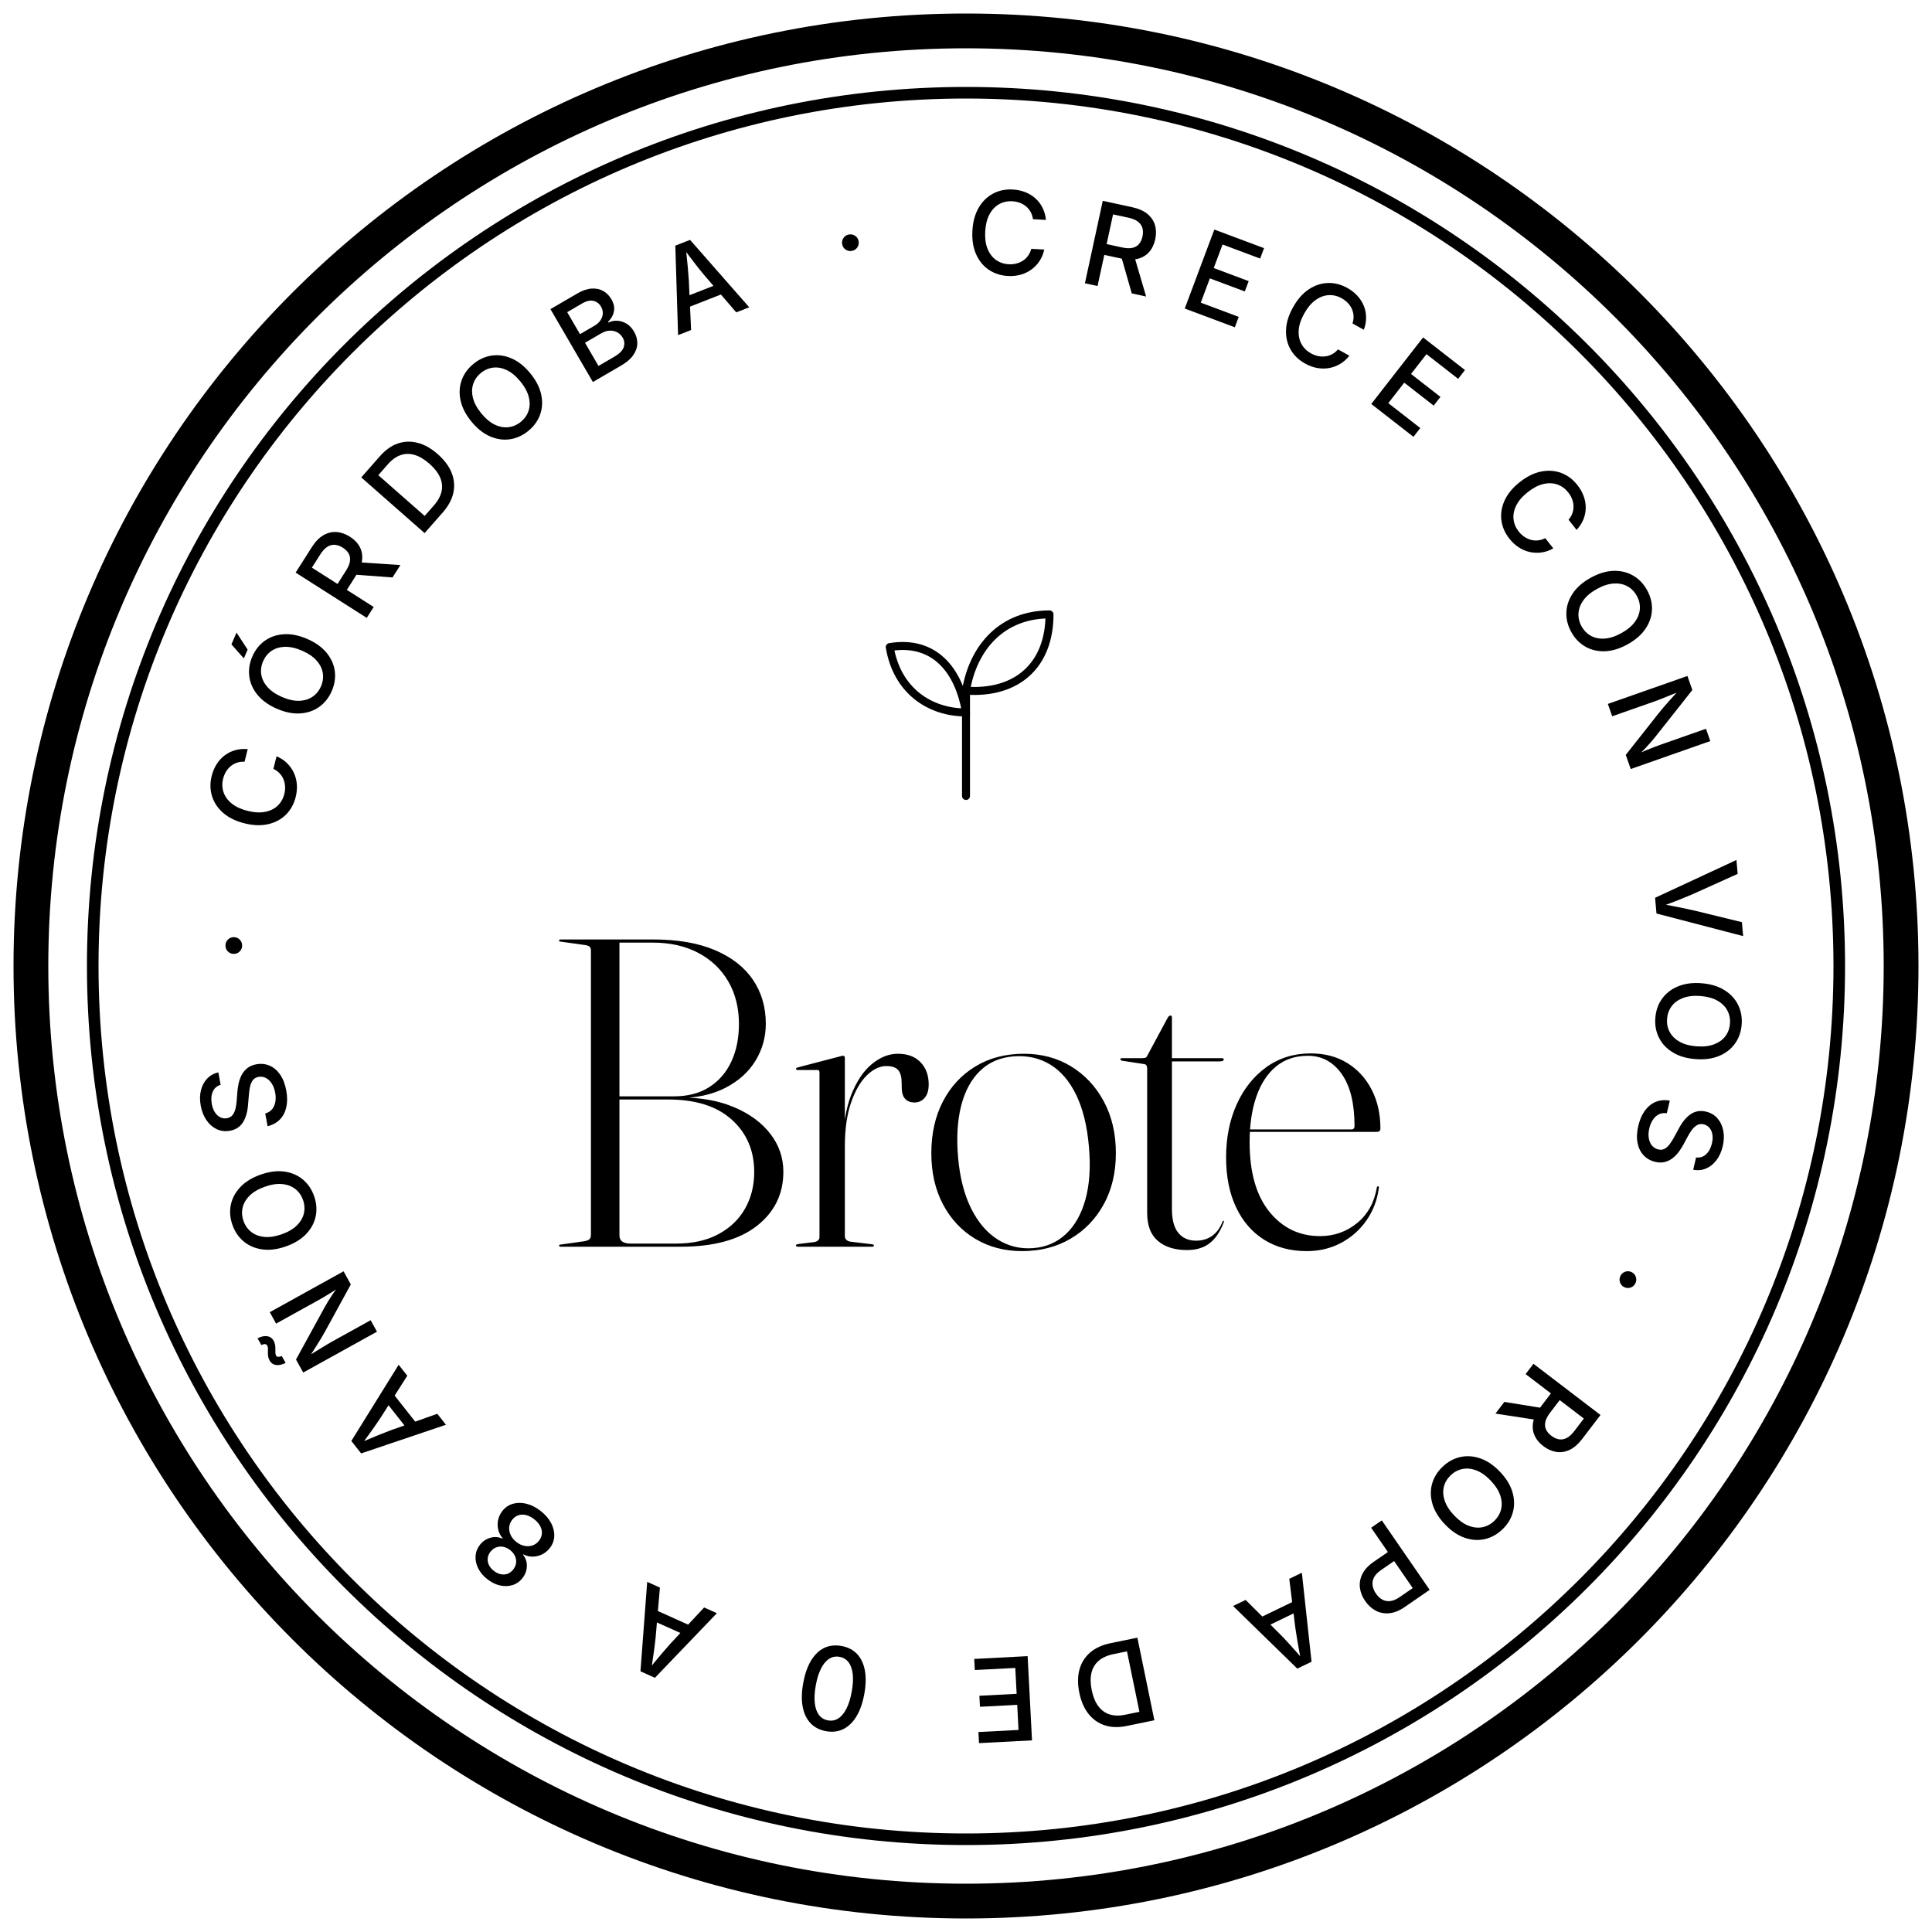
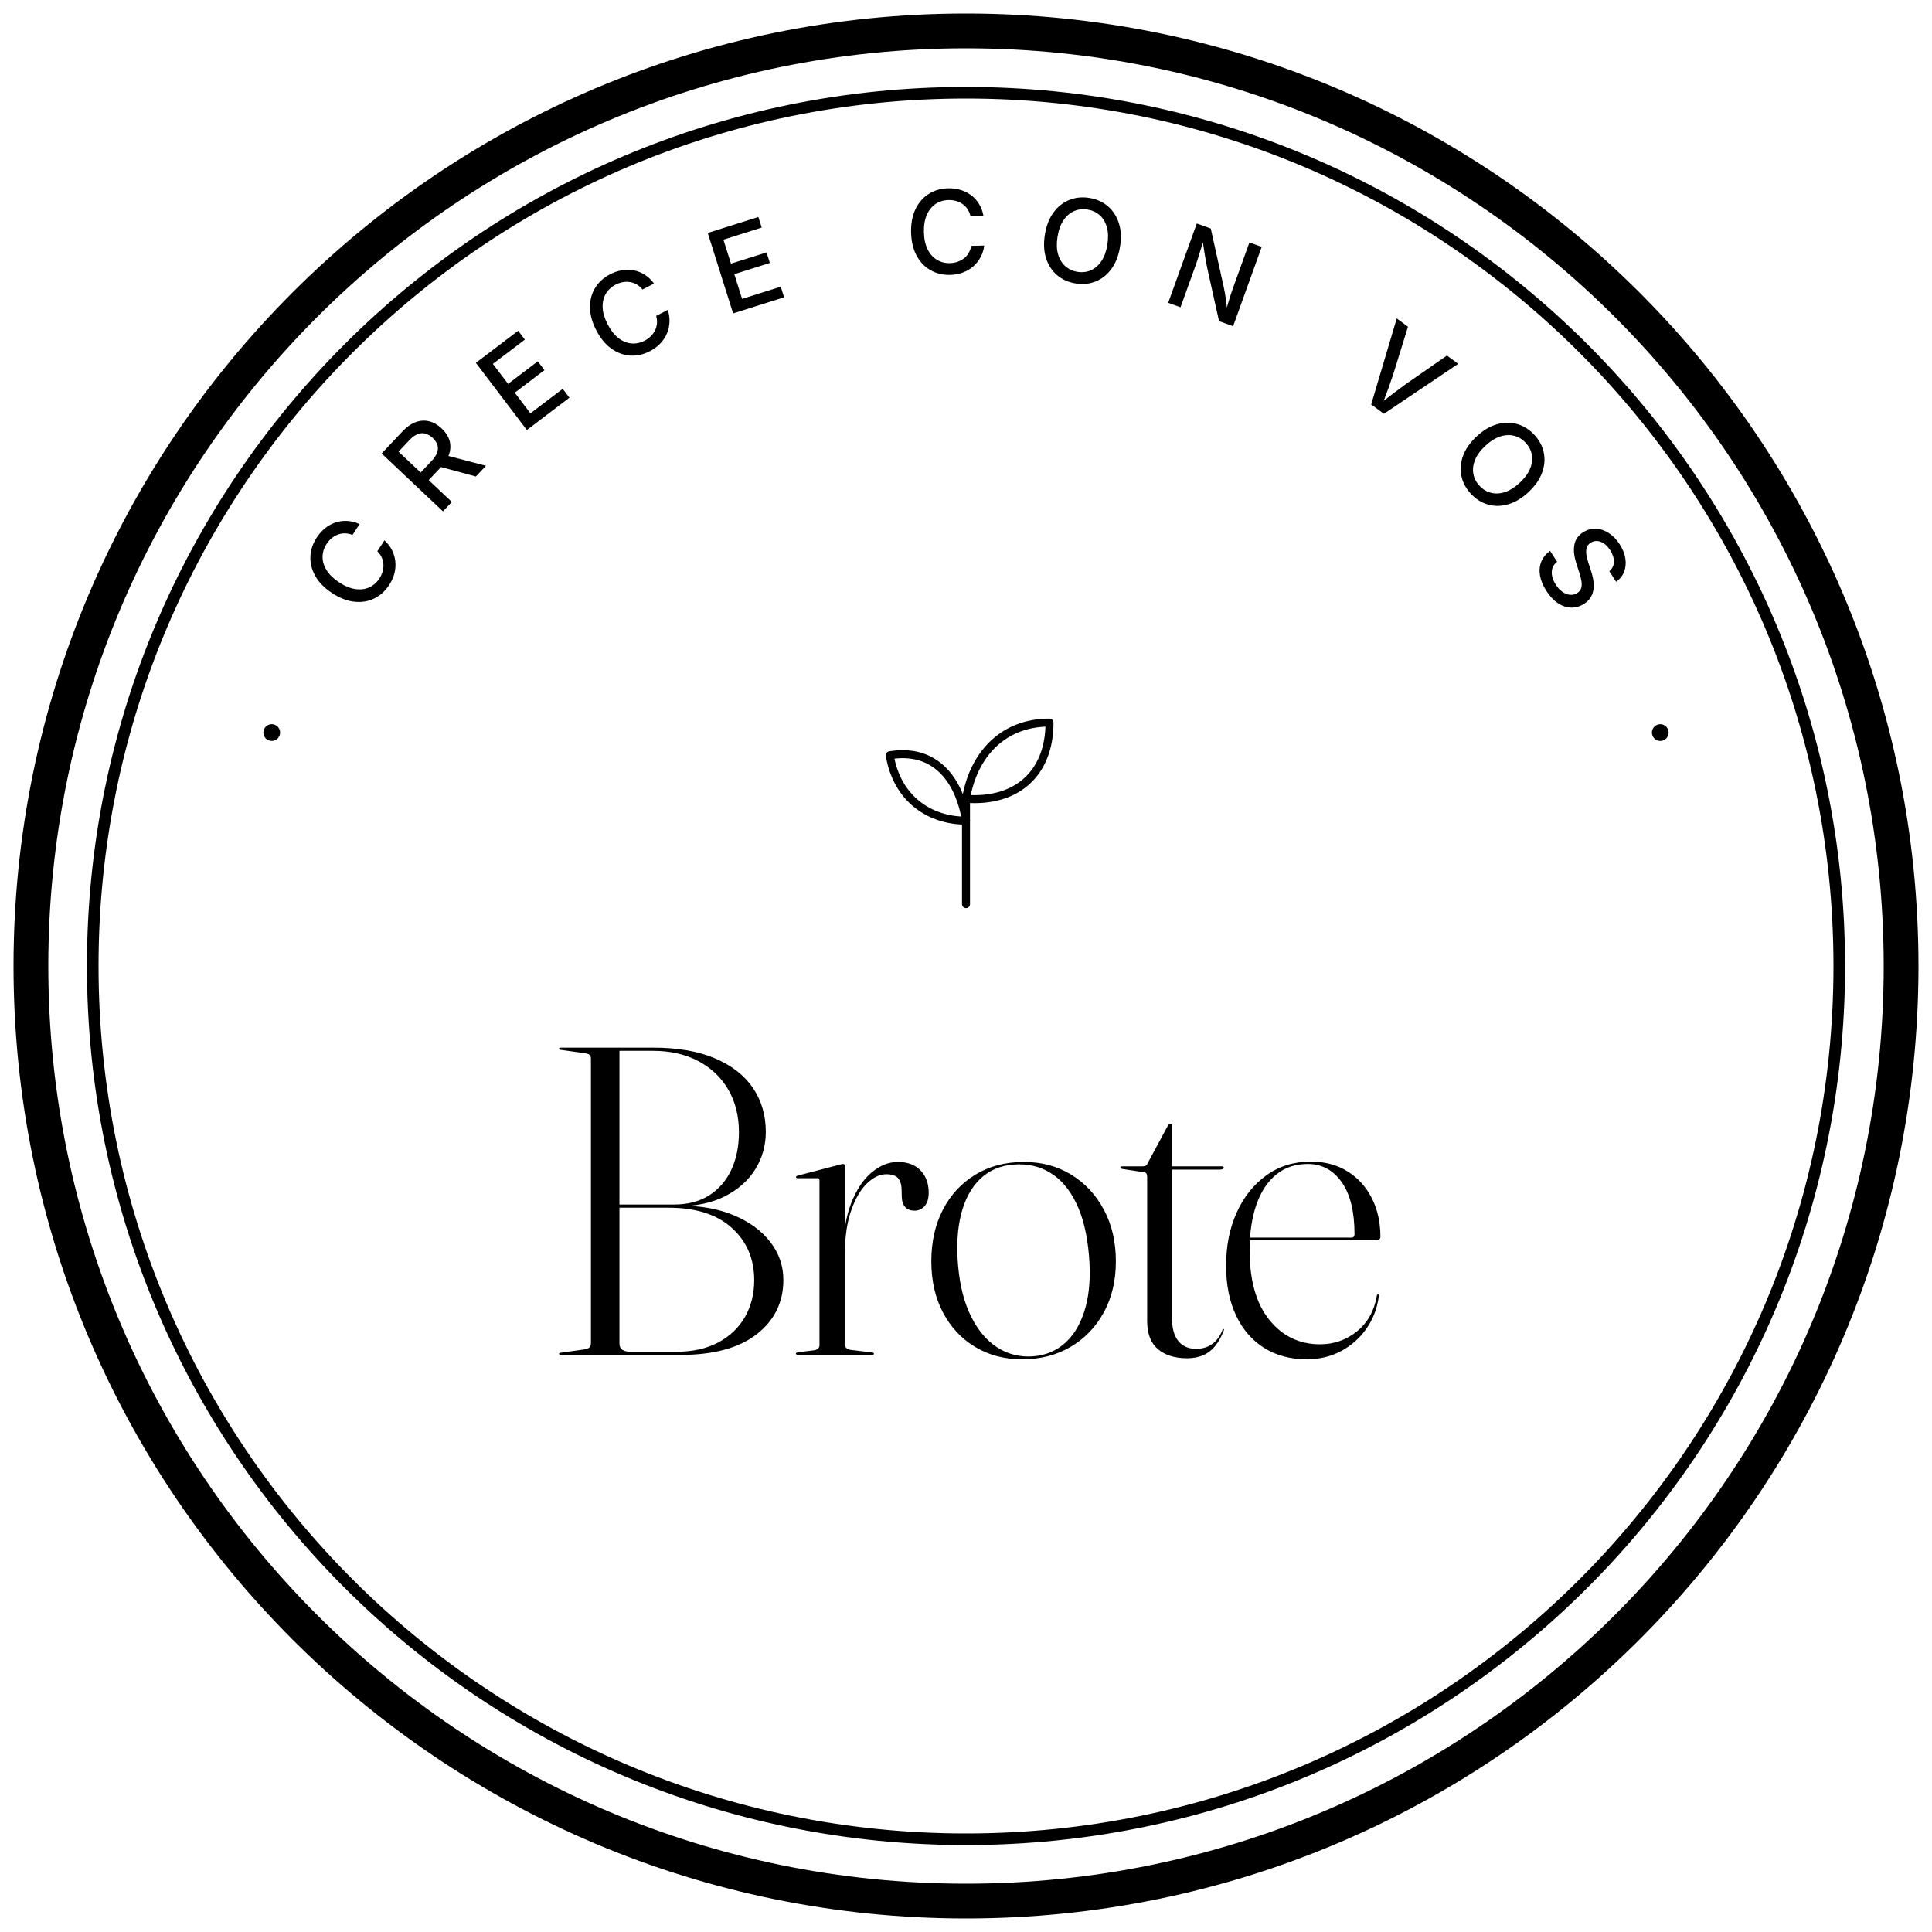
<svg xmlns="http://www.w3.org/2000/svg" width="50mm" height="50mm" viewBox="0 0 500 500">
  <circle cx="250" cy="250" r="242" fill="none" stroke="#000" stroke-width="9" />
  <circle cx="250" cy="250" r="226" fill="none" stroke="#000" stroke-width="3" />
  <g fill="#000">
-     <path transform="translate(260.99 60.32) rotate(3.32)" d="M0.482 11.093Q-2.35 11.093 -4.574 9.75Q-6.799 8.407 -8.075 5.897Q-9.351 3.388 -9.351 -0.098Q-9.351 -3.602 -8.071 -6.113Q-6.791 -8.624 -4.565 -9.971Q-2.34 -11.319 0.482 -11.319Q2.206 -11.319 3.723 -10.824Q5.24 -10.329 6.435 -9.376Q7.631 -8.423 8.419 -7.06Q9.206 -5.696 9.483 -3.958H6.12Q5.912 -5.01 5.398 -5.809Q4.884 -6.609 4.133 -7.163Q3.382 -7.717 2.46 -7.997Q1.538 -8.277 0.514 -8.277Q-1.362 -8.277 -2.845 -7.33Q-4.329 -6.382 -5.18 -4.559Q-6.032 -2.735 -6.032 -0.098Q-6.032 2.542 -5.172 4.365Q-4.311 6.187 -2.831 7.119Q-1.35 8.051 0.508 8.051Q1.533 8.051 2.454 7.765Q3.374 7.479 4.128 6.931Q4.882 6.383 5.398 5.577Q5.915 4.772 6.125 3.732H9.489Q9.242 5.352 8.479 6.694Q7.717 8.036 6.533 9.026Q5.349 10.017 3.816 10.555Q2.284 11.093 0.482 11.093Z" />
-     <path transform="translate(290.20 64.30) rotate(12.22)" d="M-7.304 10.8V-11.026H0.515Q3.042 -11.026 4.722 -10.152Q6.402 -9.278 7.24 -7.729Q8.077 -6.181 8.077 -4.167Q8.077 -2.147 7.236 -0.632Q6.394 0.883 4.711 1.722Q3.028 2.56 0.49 2.56H-5.387V-0.298H0.166Q1.773 -0.298 2.766 -0.76Q3.759 -1.222 4.227 -2.087Q4.695 -2.953 4.695 -4.167Q4.695 -5.404 4.227 -6.297Q3.759 -7.189 2.76 -7.677Q1.761 -8.166 0.142 -8.166H-3.957V10.8ZM5.103 10.8 -0.181 0.937H3.524L8.906 10.8Z" />
-     <path transform="translate(316.61 72.06) rotate(20.52)" d="M-6.63 10.8V-11.026H7.108V-8.149H-3.283V-1.646H6.372V1.21H-3.283V7.922H7.206V10.8Z" />
-     <path transform="translate(342.75 84.17) rotate(29.22)" d="M0.482 11.093Q-2.35 11.093 -4.574 9.75Q-6.799 8.407 -8.075 5.897Q-9.351 3.388 -9.351 -0.098Q-9.351 -3.602 -8.071 -6.113Q-6.791 -8.624 -4.565 -9.971Q-2.34 -11.319 0.482 -11.319Q2.206 -11.319 3.723 -10.824Q5.24 -10.329 6.435 -9.376Q7.631 -8.423 8.419 -7.06Q9.206 -5.696 9.483 -3.958H6.12Q5.912 -5.01 5.398 -5.809Q4.884 -6.609 4.133 -7.163Q3.382 -7.717 2.46 -7.997Q1.538 -8.277 0.514 -8.277Q-1.362 -8.277 -2.845 -7.33Q-4.329 -6.382 -5.18 -4.559Q-6.032 -2.735 -6.032 -0.098Q-6.032 2.542 -5.172 4.365Q-4.311 6.187 -2.831 7.119Q-1.35 8.051 0.508 8.051Q1.533 8.051 2.454 7.765Q3.374 7.479 4.128 6.931Q4.882 6.383 5.398 5.577Q5.915 4.772 6.125 3.732H9.489Q9.242 5.352 8.479 6.694Q7.717 8.036 6.533 9.026Q5.349 10.017 3.816 10.555Q2.284 11.093 0.482 11.093Z" />
-     <path transform="translate(366.75 100.10) rotate(37.91)" d="M-6.63 10.8V-11.026H7.108V-8.149H-3.283V-1.646H6.372V1.21H-3.283V7.922H7.206V10.8Z" />
-     <path transform="translate(399.04 132.16) rotate(51.67)" d="M0.482 11.093Q-2.35 11.093 -4.574 9.75Q-6.799 8.407 -8.075 5.897Q-9.351 3.388 -9.351 -0.098Q-9.351 -3.602 -8.071 -6.113Q-6.791 -8.624 -4.565 -9.971Q-2.34 -11.319 0.482 -11.319Q2.206 -11.319 3.723 -10.824Q5.24 -10.329 6.435 -9.376Q7.631 -8.423 8.419 -7.06Q9.206 -5.696 9.483 -3.958H6.12Q5.912 -5.01 5.398 -5.809Q4.884 -6.609 4.133 -7.163Q3.382 -7.717 2.46 -7.997Q1.538 -8.277 0.514 -8.277Q-1.362 -8.277 -2.845 -7.33Q-4.329 -6.382 -5.18 -4.559Q-6.032 -2.735 -6.032 -0.098Q-6.032 2.542 -5.172 4.365Q-4.311 6.187 -2.831 7.119Q-1.35 8.051 0.508 8.051Q1.533 8.051 2.454 7.765Q3.374 7.479 4.128 6.931Q4.882 6.383 5.398 5.577Q5.915 4.772 6.125 3.732H9.489Q9.242 5.352 8.479 6.694Q7.717 8.036 6.533 9.026Q5.349 10.017 3.816 10.555Q2.284 11.093 0.482 11.093Z" />
-     <path transform="translate(416.35 158.19) rotate(61.10)" d="M0.012 11.093Q-2.818 11.093 -5.047 9.75Q-7.277 8.407 -8.563 5.897Q-9.849 3.388 -9.849 -0.098Q-9.849 -3.602 -8.563 -6.113Q-7.277 -8.624 -5.047 -9.971Q-2.818 -11.319 0.012 -11.319Q2.841 -11.319 5.063 -9.971Q7.286 -8.624 8.567 -6.113Q9.848 -3.602 9.848 -0.098Q9.848 3.39 8.567 5.9Q7.286 8.409 5.063 9.751Q2.841 11.093 0.012 11.093ZM0.012 8.051Q1.876 8.051 3.347 7.115Q4.819 6.179 5.674 4.357Q6.529 2.534 6.529 -0.098Q6.529 -2.758 5.674 -4.581Q4.819 -6.405 3.347 -7.341Q1.876 -8.277 0.012 -8.277Q-1.862 -8.277 -3.339 -7.335Q-4.817 -6.393 -5.674 -4.569Q-6.53 -2.746 -6.53 -0.098Q-6.53 2.534 -5.674 4.351Q-4.817 6.167 -3.339 7.109Q-1.862 8.051 0.012 8.051Z" />
-     <path transform="translate(429.26 187.02) rotate(70.64)" d="M-8.93 10.8V-11.026H-5.079L3.136 1.964Q3.546 2.608 4.059 3.505Q4.573 4.402 5.147 5.521Q5.72 6.639 6.279 7.957H5.863Q5.741 6.711 5.673 5.487Q5.606 4.263 5.578 3.198Q5.55 2.132 5.55 1.392V-11.026H8.929V10.8H5.054L-2.305 -0.82Q-2.897 -1.774 -3.459 -2.737Q-4.022 -3.7 -4.703 -4.965Q-5.383 -6.229 -6.371 -8.053H-5.839Q-5.758 -6.443 -5.69 -5.04Q-5.623 -3.637 -5.581 -2.561Q-5.539 -1.486 -5.539 -0.844V10.8Z" />
-     <path transform="translate(439.27 233.38) rotate(84.98)" d="M-1.988 10.8 -9.889 -11.026H-6.279L-2.039 1.116Q-1.567 2.525 -0.957 4.563Q-0.346 6.601 0.418 9.363H-0.263Q0.496 6.541 1.092 4.533Q1.689 2.525 2.144 1.116L6.266 -11.026H9.884L2.098 10.8Z" />
-     <path transform="translate(439.46 264.27) rotate(94.31)" d="M0.012 11.093Q-2.818 11.093 -5.047 9.75Q-7.277 8.407 -8.563 5.897Q-9.849 3.388 -9.849 -0.098Q-9.849 -3.602 -8.563 -6.113Q-7.277 -8.624 -5.047 -9.971Q-2.818 -11.319 0.012 -11.319Q2.841 -11.319 5.063 -9.971Q7.286 -8.624 8.567 -6.113Q9.848 -3.602 9.848 -0.098Q9.848 3.39 8.567 5.9Q7.286 8.409 5.063 9.751Q2.841 11.093 0.012 11.093ZM0.012 8.051Q1.876 8.051 3.347 7.115Q4.819 6.179 5.674 4.357Q6.529 2.534 6.529 -0.098Q6.529 -2.758 5.674 -4.581Q4.819 -6.405 3.347 -7.341Q1.876 -8.277 0.012 -8.277Q-1.862 -8.277 -3.339 -7.335Q-4.817 -6.393 -5.674 -4.569Q-6.53 -2.746 -6.53 -0.098Q-6.53 2.534 -5.674 4.351Q-4.817 6.167 -3.339 7.109Q-1.862 8.051 0.012 8.051Z" />
-     <path transform="translate(434.87 293.86) rotate(103.35)" d="M0.053 11.16Q-2.393 11.16 -4.197 10.384Q-6.001 9.607 -7.017 8.168Q-8.033 6.728 -8.144 4.734H-4.789Q-4.682 5.922 -4.013 6.701Q-3.344 7.479 -2.279 7.861Q-1.214 8.242 0.037 8.242Q1.421 8.242 2.504 7.804Q3.587 7.365 4.211 6.569Q4.835 5.774 4.835 4.727Q4.835 3.773 4.292 3.165Q3.749 2.557 2.815 2.153Q1.881 1.75 0.701 1.441L-1.857 0.744Q-4.538 0.02 -6.039 -1.389Q-7.539 -2.797 -7.539 -5.036Q-7.539 -6.924 -6.519 -8.34Q-5.499 -9.756 -3.749 -10.538Q-1.998 -11.319 0.198 -11.319Q2.441 -11.319 4.145 -10.535Q5.849 -9.751 6.825 -8.387Q7.8 -7.023 7.851 -5.281H4.593Q4.424 -6.783 3.203 -7.604Q1.982 -8.426 0.126 -8.426Q-1.19 -8.426 -2.167 -8.009Q-3.143 -7.593 -3.674 -6.869Q-4.204 -6.146 -4.204 -5.218Q-4.204 -4.189 -3.567 -3.549Q-2.931 -2.908 -2.015 -2.539Q-1.099 -2.169 -0.265 -1.949L1.846 -1.388Q2.891 -1.127 3.995 -0.678Q5.099 -0.228 6.041 0.482Q6.983 1.192 7.563 2.241Q8.144 3.29 8.144 4.763Q8.144 6.616 7.19 8.064Q6.236 9.511 4.426 10.335Q2.617 11.16 0.053 11.16Z" />
-     <path transform="translate(421.70 331.35) rotate(115.35)" d="M0.002 2.594Q-0.902 2.594 -1.532 1.966Q-2.162 1.339 -2.162 0.437Q-2.162 -0.465 -1.532 -1.093Q-0.902 -1.72 0.002 -1.72Q0.907 -1.72 1.537 -1.093Q2.167 -0.465 2.167 0.437Q2.167 1.339 1.537 1.966Q0.907 2.594 0.002 2.594Z" />
-     <path transform="translate(401.01 365.31) rotate(127.36)" d="M-7.304 10.8V-11.026H0.515Q3.042 -11.026 4.722 -10.152Q6.402 -9.278 7.24 -7.729Q8.077 -6.181 8.077 -4.167Q8.077 -2.147 7.236 -0.632Q6.394 0.883 4.711 1.722Q3.028 2.56 0.49 2.56H-5.387V-0.298H0.166Q1.773 -0.298 2.766 -0.76Q3.759 -1.222 4.227 -2.087Q4.695 -2.953 4.695 -4.167Q4.695 -5.404 4.227 -6.297Q3.759 -7.189 2.76 -7.677Q1.761 -8.166 0.142 -8.166H-3.957V10.8ZM5.103 10.8 -0.181 0.937H3.524L8.906 10.8Z" />
-     <path transform="translate(381.00 387.62) rotate(136.41)" d="M0.012 11.093Q-2.818 11.093 -5.047 9.75Q-7.277 8.407 -8.563 5.897Q-9.849 3.388 -9.849 -0.098Q-9.849 -3.602 -8.563 -6.113Q-7.277 -8.624 -5.047 -9.971Q-2.818 -11.319 0.012 -11.319Q2.841 -11.319 5.063 -9.971Q7.286 -8.624 8.567 -6.113Q9.848 -3.602 9.848 -0.098Q9.848 3.39 8.567 5.9Q7.286 8.409 5.063 9.751Q2.841 11.093 0.012 11.093ZM0.012 8.051Q1.876 8.051 3.347 7.115Q4.819 6.179 5.674 4.357Q6.529 2.534 6.529 -0.098Q6.529 -2.758 5.674 -4.581Q4.819 -6.405 3.347 -7.341Q1.876 -8.277 0.012 -8.277Q-1.862 -8.277 -3.339 -7.335Q-4.817 -6.393 -5.674 -4.569Q-6.53 -2.746 -6.53 -0.098Q-6.53 2.534 -5.674 4.351Q-4.817 6.167 -3.339 7.109Q-1.862 8.051 0.012 8.051Z" />
-     <path transform="translate(357.80 406.46) rotate(145.43)" d="M-7.209 10.8V-11.026H0.61Q3.138 -11.026 4.817 -10.091Q6.497 -9.155 7.335 -7.556Q8.173 -5.957 8.173 -3.94Q8.173 -1.921 7.331 -0.317Q6.489 1.288 4.806 2.224Q3.123 3.16 0.585 3.16H-4.764V0.326H0.261Q1.868 0.326 2.867 -0.227Q3.867 -0.781 4.328 -1.749Q4.79 -2.717 4.79 -3.94Q4.79 -5.169 4.328 -6.124Q3.867 -7.078 2.861 -7.622Q1.856 -8.166 0.237 -8.166H-3.861V10.8Z" />
-     <path transform="translate(332.72 421.05) rotate(154.19)" d="M-9.889 10.8 -2.117 -11.026H1.981L9.884 10.8H6.275L2.023 -1.342Q1.527 -2.823 0.935 -4.828Q0.343 -6.834 -0.433 -9.643H0.242Q-0.518 -6.81 -1.106 -4.78Q-1.693 -2.751 -2.148 -1.342L-6.271 10.8ZM-5.678 5.049V2.259H5.673V5.049Z" />
-     <path transform="translate(288.29 436.10) rotate(168.37)" d="M-1.311 10.8H-6.711V7.875H-1.497Q0.981 7.875 2.624 6.948Q4.266 6.021 5.083 4.229Q5.9 2.436 5.9 -0.146Q5.9 -2.708 5.086 -4.482Q4.273 -6.256 2.673 -7.179Q1.074 -8.101 -1.313 -8.101H-6.823V-11.026H-1.099Q2.126 -11.026 4.423 -9.721Q6.719 -8.416 7.95 -5.976Q9.18 -3.536 9.18 -0.146Q9.18 3.264 7.945 5.716Q6.709 8.169 4.362 9.484Q2.014 10.8 -1.311 10.8ZM-5.063 -11.026V10.8H-8.41V-11.026Z" />
-     <path transform="translate(259.89 439.74) rotate(177.01)" d="M-6.63 10.8V-11.026H7.108V-8.149H-3.283V-1.646H6.372V1.21H-3.283V7.922H7.206V10.8Z" />
-     <path transform="translate(215.79 436.89) rotate(190.37)" d="M-0.004 11.093Q-2.543 11.093 -4.336 9.772Q-6.129 8.451 -7.081 5.953Q-8.033 3.456 -8.033 -0.1Q-8.033 -3.641 -7.075 -6.146Q-6.117 -8.652 -4.325 -9.986Q-2.532 -11.319 -0.004 -11.319Q2.524 -11.319 4.324 -9.985Q6.125 -8.65 7.075 -6.146Q8.026 -3.641 8.026 -0.098Q8.026 3.444 7.081 5.948Q6.137 8.451 4.344 9.772Q2.551 11.093 -0.004 11.093ZM-0.003 8.234Q1.509 8.234 2.561 7.25Q3.614 6.265 4.167 4.404Q4.72 2.544 4.72 -0.099Q4.72 -2.755 4.167 -4.629Q3.614 -6.503 2.561 -7.49Q1.508 -8.478 -0.003 -8.478Q-1.513 -8.478 -2.567 -7.484Q-3.621 -6.491 -4.174 -4.623Q-4.727 -2.755 -4.727 -0.099Q-4.727 2.544 -4.175 4.404Q-3.624 6.265 -2.569 7.25Q-1.515 8.234 -0.003 8.234Z" />
-     <path transform="translate(172.08 423.29) rotate(204.21)" d="M-9.889 10.8 -2.117 -11.026H1.981L9.884 10.8H6.275L2.023 -1.342Q1.527 -2.823 0.935 -4.828Q0.343 -6.834 -0.433 -9.643H0.242Q-0.518 -6.81 -1.106 -4.78Q-1.693 -2.751 -2.148 -1.342L-6.271 10.8ZM-5.678 5.049V2.259H5.673V5.049Z" />
-     <path transform="translate(133.08 399.77) rotate(217.98)" d="M-0.008 11.093Q-2.296 11.093 -4.055 10.303Q-5.814 9.512 -6.803 8.13Q-7.791 6.748 -7.791 4.978Q-7.791 3.606 -7.213 2.438Q-6.635 1.269 -5.636 0.486Q-4.636 -0.297 -3.383 -0.517V-0.639Q-5.027 -1.036 -6.014 -2.395Q-7 -3.753 -7 -5.497Q-7 -7.175 -6.096 -8.49Q-5.192 -9.805 -3.615 -10.562Q-2.038 -11.319 -0.008 -11.319Q2.001 -11.319 3.58 -10.562Q5.158 -9.805 6.068 -8.489Q6.978 -7.172 6.978 -5.497Q6.978 -3.75 5.983 -2.393Q4.988 -1.036 3.385 -0.639V-0.517Q4.611 -0.297 5.611 0.486Q6.611 1.269 7.202 2.438Q7.793 3.606 7.793 4.978Q7.793 6.748 6.793 8.13Q5.792 9.512 4.032 10.303Q2.271 11.093 -0.008 11.093ZM-0.008 8.378Q1.334 8.378 2.317 7.926Q3.299 7.473 3.841 6.661Q4.382 5.849 4.382 4.763Q4.382 3.632 3.811 2.765Q3.239 1.898 2.245 1.399Q1.25 0.9 -0.008 0.9Q-1.284 0.9 -2.279 1.397Q-3.273 1.895 -3.845 2.762Q-4.416 3.629 -4.416 4.763Q-4.416 5.849 -3.881 6.66Q-3.345 7.471 -2.351 7.924Q-1.356 8.378 -0.008 8.378ZM-0.008 -1.748Q1.076 -1.748 1.913 -2.182Q2.75 -2.616 3.237 -3.398Q3.724 -4.18 3.724 -5.203Q3.724 -6.227 3.255 -6.983Q2.786 -7.738 1.943 -8.159Q1.1 -8.579 -0.008 -8.579Q-1.124 -8.579 -1.967 -8.159Q-2.81 -7.738 -3.278 -6.983Q-3.746 -6.227 -3.746 -5.203Q-3.746 -4.18 -3.272 -3.399Q-2.798 -2.619 -1.949 -2.183Q-1.1 -1.748 -0.008 -1.748Z" />
-     <path transform="translate(100.81 367.65) rotate(231.74)" d="M-9.889 10.8 -2.117 -11.026H1.981L9.884 10.8H6.275L2.023 -1.342Q1.527 -2.823 0.935 -4.828Q0.343 -6.834 -0.433 -9.643H0.242Q-0.518 -6.81 -1.106 -4.78Q-1.693 -2.751 -2.148 -1.342L-6.271 10.8ZM-5.678 5.049V2.259H5.673V5.049Z" />
-     <path transform="translate(83.79 342.06) rotate(241.02)" d="M-8.93 10.8V-11.026H-5.079L3.136 1.964Q3.546 2.608 4.059 3.505Q4.573 4.402 5.147 5.521Q5.72 6.639 6.279 7.957H5.863Q5.741 6.711 5.673 5.487Q5.606 4.263 5.578 3.198Q5.55 2.132 5.55 1.392V-11.026H8.929V10.8H5.054L-2.305 -0.82Q-2.897 -1.774 -3.459 -2.737Q-4.022 -3.7 -4.703 -4.965Q-5.383 -6.229 -6.371 -8.053H-5.839Q-5.758 -6.443 -5.69 -5.04Q-5.623 -3.637 -5.581 -2.561Q-5.539 -1.486 -5.539 -0.844V10.8ZM1.969 -13.732Q1.375 -13.732 0.844 -13.93Q0.313 -14.128 -0.14 -14.389Q-0.594 -14.65 -0.976 -14.848Q-1.359 -15.046 -1.661 -15.046Q-2.066 -15.046 -2.268 -14.67Q-2.469 -14.295 -2.498 -13.801H-4.534Q-4.49 -15.299 -3.828 -16.211Q-3.167 -17.123 -1.934 -17.123Q-1.318 -17.123 -0.816 -16.92Q-0.314 -16.718 0.112 -16.458Q0.538 -16.198 0.921 -15.995Q1.304 -15.793 1.673 -15.793Q2.084 -15.793 2.286 -16.099Q2.488 -16.405 2.551 -17.059H4.545Q4.504 -15.524 3.815 -14.628Q3.127 -13.732 1.969 -13.732Z" />
-     <path transform="translate(70.83 313.24) rotate(250.56)" d="M0.012 11.093Q-2.818 11.093 -5.047 9.75Q-7.277 8.407 -8.563 5.897Q-9.849 3.388 -9.849 -0.098Q-9.849 -3.602 -8.563 -6.113Q-7.277 -8.624 -5.047 -9.971Q-2.818 -11.319 0.012 -11.319Q2.841 -11.319 5.063 -9.971Q7.286 -8.624 8.567 -6.113Q9.848 -3.602 9.848 -0.098Q9.848 3.39 8.567 5.9Q7.286 8.409 5.063 9.751Q2.841 11.093 0.012 11.093ZM0.012 8.051Q1.876 8.051 3.347 7.115Q4.819 6.179 5.674 4.357Q6.529 2.534 6.529 -0.098Q6.529 -2.758 5.674 -4.581Q4.819 -6.405 3.347 -7.341Q1.876 -8.277 0.012 -8.277Q-1.862 -8.277 -3.339 -7.335Q-4.817 -6.393 -5.674 -4.569Q-6.53 -2.746 -6.53 -0.098Q-6.53 2.534 -5.674 4.351Q-4.817 6.167 -3.339 7.109Q-1.862 8.051 0.012 8.051Z" />
-     <path transform="translate(63.12 284.31) rotate(259.60)" d="M0.053 11.16Q-2.393 11.16 -4.197 10.384Q-6.001 9.607 -7.017 8.168Q-8.033 6.728 -8.144 4.734H-4.789Q-4.682 5.922 -4.013 6.701Q-3.344 7.479 -2.279 7.861Q-1.214 8.242 0.037 8.242Q1.421 8.242 2.504 7.804Q3.587 7.365 4.211 6.569Q4.835 5.774 4.835 4.727Q4.835 3.773 4.292 3.165Q3.749 2.557 2.815 2.153Q1.881 1.75 0.701 1.441L-1.857 0.744Q-4.538 0.02 -6.039 -1.389Q-7.539 -2.797 -7.539 -5.036Q-7.539 -6.924 -6.519 -8.34Q-5.499 -9.756 -3.749 -10.538Q-1.998 -11.319 0.198 -11.319Q2.441 -11.319 4.145 -10.535Q5.849 -9.751 6.825 -8.387Q7.8 -7.023 7.851 -5.281H4.593Q4.424 -6.783 3.203 -7.604Q1.982 -8.426 0.126 -8.426Q-1.19 -8.426 -2.167 -8.009Q-3.143 -7.593 -3.674 -6.869Q-4.204 -6.146 -4.204 -5.218Q-4.204 -4.189 -3.567 -3.549Q-2.931 -2.908 -2.015 -2.539Q-1.099 -2.169 -0.265 -1.949L1.846 -1.388Q2.891 -1.127 3.995 -0.678Q5.099 -0.228 6.041 0.482Q6.983 1.192 7.563 2.241Q8.144 3.29 8.144 4.763Q8.144 6.616 7.19 8.064Q6.236 9.511 4.426 10.335Q2.617 11.16 0.053 11.16Z" />
-     <path transform="translate(60.07 244.69) rotate(271.60)" d="M0.002 2.594Q-0.902 2.594 -1.532 1.966Q-2.162 1.339 -2.162 0.437Q-2.162 -0.465 -1.532 -1.093Q-0.902 -1.72 0.002 -1.72Q0.907 -1.72 1.537 -1.093Q2.167 -0.465 2.167 0.437Q2.167 1.339 1.537 1.966Q0.907 2.594 0.002 2.594Z" />
-     <path transform="translate(65.65 204.03) rotate(284.00)" d="M0.482 11.093Q-2.35 11.093 -4.574 9.75Q-6.799 8.407 -8.075 5.897Q-9.351 3.388 -9.351 -0.098Q-9.351 -3.602 -8.071 -6.113Q-6.791 -8.624 -4.565 -9.971Q-2.34 -11.319 0.482 -11.319Q2.206 -11.319 3.723 -10.824Q5.24 -10.329 6.435 -9.376Q7.631 -8.423 8.419 -7.06Q9.206 -5.696 9.483 -3.958H6.12Q5.912 -5.01 5.398 -5.809Q4.884 -6.609 4.133 -7.163Q3.382 -7.717 2.46 -7.997Q1.538 -8.277 0.514 -8.277Q-1.362 -8.277 -2.845 -7.33Q-4.329 -6.382 -5.18 -4.559Q-6.032 -2.735 -6.032 -0.098Q-6.032 2.542 -5.172 4.365Q-4.311 6.187 -2.831 7.119Q-1.35 8.051 0.508 8.051Q1.533 8.051 2.454 7.765Q3.374 7.479 4.128 6.931Q4.882 6.383 5.398 5.577Q5.915 4.772 6.125 3.732H9.489Q9.242 5.352 8.479 6.694Q7.717 8.036 6.533 9.026Q5.349 10.017 3.816 10.555Q2.284 11.093 0.482 11.093Z" />
-     <path transform="translate(75.68 174.43) rotate(293.44)" d="M0.012 11.093Q-2.818 11.093 -5.047 9.75Q-7.277 8.407 -8.563 5.897Q-9.849 3.388 -9.849 -0.098Q-9.849 -3.602 -8.563 -6.113Q-7.277 -8.624 -5.047 -9.971Q-2.818 -11.319 0.012 -11.319Q2.841 -11.319 5.063 -9.971Q7.286 -8.624 8.567 -6.113Q9.848 -3.602 9.848 -0.098Q9.848 3.39 8.567 5.9Q7.286 8.409 5.063 9.751Q2.841 11.093 0.012 11.093ZM0.012 8.051Q1.876 8.051 3.347 7.115Q4.819 6.179 5.674 4.357Q6.529 2.534 6.529 -0.098Q6.529 -2.758 5.674 -4.581Q4.819 -6.405 3.347 -7.341Q1.876 -8.277 0.012 -8.277Q-1.862 -8.277 -3.339 -7.335Q-4.817 -6.393 -5.674 -4.569Q-6.53 -2.746 -6.53 -0.098Q-6.53 2.534 -5.674 4.351Q-4.817 6.167 -3.339 7.109Q-1.862 8.051 0.012 8.051ZM-1.291 -13.144 0.755 -17.535H4.076L1.171 -13.144Z" />
-     <path transform="translate(89.73 147.95) rotate(302.49)" d="M-7.304 10.8V-11.026H0.515Q3.042 -11.026 4.722 -10.152Q6.402 -9.278 7.24 -7.729Q8.077 -6.181 8.077 -4.167Q8.077 -2.147 7.236 -0.632Q6.394 0.883 4.711 1.722Q3.028 2.56 0.49 2.56H-5.387V-0.298H0.166Q1.773 -0.298 2.766 -0.76Q3.759 -1.222 4.227 -2.087Q4.695 -2.953 4.695 -4.167Q4.695 -5.404 4.227 -6.297Q3.759 -7.189 2.76 -7.677Q1.761 -8.166 0.142 -8.166H-3.957V10.8ZM5.103 10.8 -0.181 0.937H3.524L8.906 10.8Z" />
-     <path transform="translate(107.33 124.52) rotate(311.33)" d="M-1.311 10.8H-6.711V7.875H-1.497Q0.981 7.875 2.624 6.948Q4.266 6.021 5.083 4.229Q5.9 2.436 5.9 -0.146Q5.9 -2.708 5.086 -4.482Q4.273 -6.256 2.673 -7.179Q1.074 -8.101 -1.313 -8.101H-6.823V-11.026H-1.099Q2.126 -11.026 4.423 -9.721Q6.719 -8.416 7.95 -5.976Q9.18 -3.536 9.18 -0.146Q9.18 3.264 7.945 5.716Q6.709 8.169 4.362 9.484Q2.014 10.8 -1.311 10.8ZM-5.063 -11.026V10.8H-8.41V-11.026Z" />
-     <path transform="translate(129.69 102.94) rotate(320.71)" d="M0.012 11.093Q-2.818 11.093 -5.047 9.75Q-7.277 8.407 -8.563 5.897Q-9.849 3.388 -9.849 -0.098Q-9.849 -3.602 -8.563 -6.113Q-7.277 -8.624 -5.047 -9.971Q-2.818 -11.319 0.012 -11.319Q2.841 -11.319 5.063 -9.971Q7.286 -8.624 8.567 -6.113Q9.848 -3.602 9.848 -0.098Q9.848 3.39 8.567 5.9Q7.286 8.409 5.063 9.751Q2.841 11.093 0.012 11.093ZM0.012 8.051Q1.876 8.051 3.347 7.115Q4.819 6.179 5.674 4.357Q6.529 2.534 6.529 -0.098Q6.529 -2.758 5.674 -4.581Q4.819 -6.405 3.347 -7.341Q1.876 -8.277 0.012 -8.277Q-1.862 -8.277 -3.339 -7.335Q-4.817 -6.393 -5.674 -4.569Q-6.53 -2.746 -6.53 -0.098Q-6.53 2.534 -5.674 4.351Q-4.817 6.167 -3.339 7.109Q-1.862 8.051 0.012 8.051Z" />
-     <path transform="translate(154.43 85.79) rotate(329.80)" d="M-7.436 10.8V-11.026H0.61Q2.932 -11.026 4.457 -10.262Q5.982 -9.498 6.732 -8.203Q7.482 -6.908 7.482 -5.301Q7.482 -3.931 6.979 -3.001Q6.475 -2.071 5.639 -1.507Q4.802 -0.942 3.792 -0.681V-0.471Q4.886 -0.415 5.928 0.231Q6.969 0.877 7.651 2.056Q8.332 3.236 8.332 4.919Q8.332 6.586 7.547 7.919Q6.762 9.251 5.133 10.026Q3.503 10.8 0.962 10.8ZM-4.088 7.933H0.617Q2.973 7.933 3.992 7.025Q5.01 6.118 5.01 4.758Q5.01 3.717 4.491 2.864Q3.971 2.011 3.019 1.504Q2.067 0.998 0.753 0.998H-4.088ZM-4.088 -1.583H0.289Q1.39 -1.583 2.277 -2.005Q3.165 -2.427 3.682 -3.201Q4.199 -3.974 4.199 -5.021Q4.199 -6.365 3.258 -7.267Q2.317 -8.17 0.377 -8.17H-4.088Z" />
-     <path transform="translate(180.76 73.07) rotate(338.63)" d="M-9.889 10.8 -2.117 -11.026H1.981L9.884 10.8H6.275L2.023 -1.342Q1.527 -2.823 0.935 -4.828Q0.343 -6.834 -0.433 -9.643H0.242Q-0.518 -6.81 -1.106 -4.78Q-1.693 -2.751 -2.148 -1.342L-6.271 10.8ZM-5.678 5.049V2.259H5.673V5.049Z" />
-     <path transform="translate(220.01 62.38) rotate(350.92)" d="M0.002 2.594Q-0.902 2.594 -1.532 1.966Q-2.162 1.339 -2.162 0.437Q-2.162 -0.465 -1.532 -1.093Q-0.902 -1.72 0.002 -1.72Q0.907 -1.72 1.537 -1.093Q2.167 -0.465 2.167 0.437Q2.167 1.339 1.537 1.966Q0.907 2.594 0.002 2.594Z" />
+     <path transform="translate(69.91 189.45) rotate(-71.42)" d="M0.002 2.594Q-0.902 2.594 -1.532 1.966Q-2.162 1.339 -2.162 0.437Q-2.162 -0.465 -1.532 -1.093Q-0.902 -1.72 0.002 -1.72Q0.907 -1.72 1.537 -1.093Q2.167 -0.465 2.167 0.437Q2.167 1.339 1.537 1.966Q0.907 2.594 0.002 2.594Z" />
+     <path transform="translate(91.17 145.73) rotate(-56.72)" d="M0.482 11.093Q-2.35 11.093 -4.574 9.75Q-6.799 8.407 -8.075 5.897Q-9.351 3.388 -9.351 -0.098Q-9.351 -3.602 -8.071 -6.113Q-6.791 -8.624 -4.565 -9.971Q-2.34 -11.319 0.482 -11.319Q2.206 -11.319 3.723 -10.824Q5.24 -10.329 6.435 -9.376Q7.631 -8.423 8.419 -7.06Q9.206 -5.696 9.483 -3.958H6.12Q5.912 -5.01 5.398 -5.809Q4.884 -6.609 4.133 -7.163Q3.382 -7.717 2.46 -7.997Q1.538 -8.277 0.514 -8.277Q-1.362 -8.277 -2.845 -7.33Q-4.329 -6.382 -5.18 -4.559Q-6.032 -2.735 -6.032 -0.098Q-6.032 2.542 -5.172 4.365Q-4.311 6.187 -2.831 7.119Q-1.35 8.051 0.508 8.051Q1.533 8.051 2.454 7.765Q3.374 7.479 4.128 6.931Q4.882 6.383 5.398 5.577Q5.915 4.772 6.125 3.732H9.489Q9.242 5.352 8.479 6.694Q7.717 8.036 6.533 9.026Q5.349 10.017 3.816 10.555Q2.284 11.093 0.482 11.093Z" />
+     <path transform="translate(111.80 119.62) rotate(-46.67)" d="M-7.304 10.8V-11.026H0.515Q3.042 -11.026 4.722 -10.152Q6.402 -9.278 7.24 -7.729Q8.077 -6.181 8.077 -4.167Q8.077 -2.147 7.236 -0.632Q6.394 0.883 4.711 1.722Q3.028 2.56 0.49 2.56H-5.387V-0.298H0.166Q1.773 -0.298 2.766 -0.76Q3.759 -1.222 4.227 -2.087Q4.695 -2.953 4.695 -4.167Q4.695 -5.404 4.227 -6.297Q3.759 -7.189 2.76 -7.677Q1.761 -8.166 0.142 -8.166H-3.957V10.8ZM5.103 10.8 -0.181 0.937H3.524L8.906 10.8Z" />
+     <path transform="translate(135.10 98.68) rotate(-37.21)" d="M-6.63 10.8V-11.026H7.108V-8.149H-3.283V-1.646H6.372V1.21H-3.283V7.922H7.206V10.8Z" />
+     <path transform="translate(162.66 81.26) rotate(-27.37)" d="M0.482 11.093Q-2.35 11.093 -4.574 9.75Q-6.799 8.407 -8.075 5.897Q-9.351 3.388 -9.351 -0.098Q-9.351 -3.602 -8.071 -6.113Q-6.791 -8.624 -4.565 -9.971Q-2.34 -11.319 0.482 -11.319Q2.206 -11.319 3.723 -10.824Q5.24 -10.329 6.435 -9.376Q7.631 -8.423 8.419 -7.06Q9.206 -5.696 9.483 -3.958H6.12Q5.912 -5.01 5.398 -5.809Q4.884 -6.609 4.133 -7.163Q3.382 -7.717 2.46 -7.997Q1.538 -8.277 0.514 -8.277Q-1.362 -8.277 -2.845 -7.33Q-4.329 -6.382 -5.18 -4.559Q-6.032 -2.735 -6.032 -0.098Q-6.032 2.542 -5.172 4.365Q-4.311 6.187 -2.831 7.119Q-1.35 8.051 0.508 8.051Q1.533 8.051 2.454 7.765Q3.374 7.479 4.128 6.931Q4.882 6.383 5.398 5.577Q5.915 4.772 6.125 3.732H9.489Q9.242 5.352 8.479 6.694Q7.717 8.036 6.533 9.026Q5.349 10.017 3.816 10.555Q2.284 11.093 0.482 11.093Z" />
+     <path transform="translate(192.80 68.81) rotate(-17.52)" d="M-6.63 10.8V-11.026H7.108V-8.149H-3.283V-1.646H6.372V1.21H-3.283V7.922H7.206V10.8Z" />
+     <path transform="translate(245.14 60.06) rotate(-1.46)" d="M0.482 11.093Q-2.35 11.093 -4.574 9.75Q-6.799 8.407 -8.075 5.897Q-9.351 3.388 -9.351 -0.098Q-9.351 -3.602 -8.071 -6.113Q-6.791 -8.624 -4.565 -9.971Q-2.34 -11.319 0.482 -11.319Q2.206 -11.319 3.723 -10.824Q5.24 -10.329 6.435 -9.376Q7.631 -8.423 8.419 -7.06Q9.206 -5.696 9.483 -3.958H6.12Q5.912 -5.01 5.398 -5.809Q4.884 -6.609 4.133 -7.163Q3.382 -7.717 2.46 -7.997Q1.538 -8.277 0.514 -8.277Q-1.362 -8.277 -2.845 -7.33Q-4.329 -6.382 -5.18 -4.559Q-6.032 -2.735 -6.032 -0.098Q-6.032 2.542 -5.172 4.365Q-4.311 6.187 -2.831 7.119Q-1.35 8.051 0.508 8.051Q1.533 8.051 2.454 7.765Q3.374 7.479 4.128 6.931Q4.882 6.383 5.398 5.577Q5.915 4.772 6.125 3.732H9.489Q9.242 5.352 8.479 6.694Q7.717 8.036 6.533 9.026Q5.349 10.017 3.816 10.555Q2.284 11.093 0.482 11.093Z" />
+     <path transform="translate(280.12 62.40) rotate(9.12)" d="M0.012 11.093Q-2.818 11.093 -5.047 9.75Q-7.277 8.407 -8.563 5.897Q-9.849 3.388 -9.849 -0.098Q-9.849 -3.602 -8.563 -6.113Q-7.277 -8.624 -5.047 -9.971Q-2.818 -11.319 0.012 -11.319Q2.841 -11.319 5.063 -9.971Q7.286 -8.624 8.567 -6.113Q9.848 -3.602 9.848 -0.098Q9.848 3.39 8.567 5.9Q7.286 8.409 5.063 9.751Q2.841 11.093 0.012 11.093ZM0.012 8.051Q1.876 8.051 3.347 7.115Q4.819 6.179 5.674 4.357Q6.529 2.534 6.529 -0.098Q6.529 -2.758 5.674 -4.581Q4.819 -6.405 3.347 -7.341Q1.876 -8.277 0.012 -8.277Q-1.862 -8.277 -3.339 -7.335Q-4.817 -6.393 -5.674 -4.569Q-6.53 -2.746 -6.53 -0.098Q-6.53 2.534 -5.674 4.351Q-4.817 6.167 -3.339 7.109Q-1.862 8.051 0.012 8.051Z" />
+     <path transform="translate(314.39 71.24) rotate(19.81)" d="M-8.93 10.8V-11.026H-5.079L3.136 1.964Q3.546 2.608 4.059 3.505Q4.573 4.402 5.147 5.521Q5.72 6.639 6.279 7.957H5.863Q5.741 6.711 5.673 5.487Q5.606 4.263 5.578 3.198Q5.55 2.132 5.55 1.392V-11.026H8.929V10.8H5.054L-2.305 -0.82Q-2.897 -1.774 -3.459 -2.737Q-4.022 -3.7 -4.703 -4.965Q-5.383 -6.229 -6.371 -8.053H-5.839Q-5.758 -6.443 -5.69 -5.04Q-5.623 -3.637 -5.581 -2.561Q-5.539 -1.486 -5.539 -0.844V10.8Z" />
+     <path transform="translate(362.88 97.16) rotate(36.45)" d="M-1.988 10.8 -9.889 -11.026H-6.279L-2.039 1.116Q-1.567 2.525 -0.957 4.563Q-0.346 6.601 0.418 9.363H-0.263Q0.496 6.541 1.092 4.533Q1.689 2.525 2.144 1.116L6.266 -11.026H9.884L2.098 10.8Z" />
+     <path transform="translate(388.78 120.23) rotate(46.92)" d="M0.012 11.093Q-2.818 11.093 -5.047 9.75Q-7.277 8.407 -8.563 5.897Q-9.849 3.388 -9.849 -0.098Q-9.849 -3.602 -8.563 -6.113Q-7.277 -8.624 -5.047 -9.971Q-2.818 -11.319 0.012 -11.319Q2.841 -11.319 5.063 -9.971Q7.286 -8.624 8.567 -6.113Q9.848 -3.602 9.848 -0.098Q9.848 3.39 8.567 5.9Q7.286 8.409 5.063 9.751Q2.841 11.093 0.012 11.093ZM0.012 8.051Q1.876 8.051 3.347 7.115Q4.819 6.179 5.674 4.357Q6.529 2.534 6.529 -0.098Q6.529 -2.758 5.674 -4.581Q4.819 -6.405 3.347 -7.341Q1.876 -8.277 0.012 -8.277Q-1.862 -8.277 -3.339 -7.335Q-4.817 -6.393 -5.674 -4.569Q-6.53 -2.746 -6.53 -0.098Q-6.53 2.534 -5.674 4.351Q-4.817 6.167 -3.339 7.109Q-1.862 8.051 0.012 8.051Z" />
+     <path transform="translate(409.55 146.83) rotate(57.11)" d="M0.053 11.16Q-2.393 11.16 -4.197 10.384Q-6.001 9.607 -7.017 8.168Q-8.033 6.728 -8.144 4.734H-4.789Q-4.682 5.922 -4.013 6.701Q-3.344 7.479 -2.279 7.861Q-1.214 8.242 0.037 8.242Q1.421 8.242 2.504 7.804Q3.587 7.365 4.211 6.569Q4.835 5.774 4.835 4.727Q4.835 3.773 4.292 3.165Q3.749 2.557 2.815 2.153Q1.881 1.75 0.701 1.441L-1.857 0.744Q-4.538 0.02 -6.039 -1.389Q-7.539 -2.797 -7.539 -5.036Q-7.539 -6.924 -6.519 -8.34Q-5.499 -9.756 -3.749 -10.538Q-1.998 -11.319 0.198 -11.319Q2.441 -11.319 4.145 -10.535Q5.849 -9.751 6.825 -8.387Q7.8 -7.023 7.851 -5.281H4.593Q4.424 -6.783 3.203 -7.604Q1.982 -8.426 0.126 -8.426Q-1.19 -8.426 -2.167 -8.009Q-3.143 -7.593 -3.674 -6.869Q-4.204 -6.146 -4.204 -5.218Q-4.204 -4.189 -3.567 -3.549Q-2.931 -2.908 -2.015 -2.539Q-1.099 -2.169 -0.265 -1.949L1.846 -1.388Q2.891 -1.127 3.995 -0.678Q5.099 -0.228 6.041 0.482Q6.983 1.192 7.563 2.241Q8.144 3.29 8.144 4.763Q8.144 6.616 7.19 8.064Q6.236 9.511 4.426 10.335Q2.617 11.16 0.053 11.16Z" />
+     <path transform="translate(430.09 189.45) rotate(71.42)" d="M0.002 2.594Q-0.902 2.594 -1.532 1.966Q-2.162 1.339 -2.162 0.437Q-2.162 -0.465 -1.532 -1.093Q-0.902 -1.72 0.002 -1.72Q0.907 -1.72 1.537 -1.093Q2.167 -0.465 2.167 0.437Q2.167 1.339 1.537 1.966Q0.907 2.594 0.002 2.594Z" />
  </g>
-   <svg x="105.00" y="119.54" width="290" height="248.92" viewBox="0 0 347.18 298.0">
+   <svg x="105.00" y="147.54" width="290" height="248.92" viewBox="0 0 347.18 298.0">
    <g transform="translate(137.59 36.00) scale(1.125)" fill="none" stroke="#000000" stroke-width="2.2" stroke-linecap="round" stroke-linejoin="round">
      <path d="M32 60 C32 49 32 40 32 31" />
      <path d="M32 37 C22 37 13 31 11 19 C23 17 30 25 32 37 Z" />
      <path d="M32 31 C34 19 42 10 55 10 C55 24 46 32 32 31 Z" />
    </g>
    <path transform="translate(42.42 243.16)" fill="#000000" d="M74.583 -23.229Q74.583 -12.852 66.341 -6.426Q58.099 0.0 42.731 0.0H5.576Q5.331 0.0 5.209 -0.116Q5.086 -0.231 5.086 -0.326Q5.086 -0.639 5.63 -0.68L12.811 -1.686Q13.954 -1.863 14.457 -2.292Q14.96 -2.72 14.96 -3.699V-91.8Q14.96 -92.616 14.491 -93.004Q14.022 -93.391 12.811 -93.514L5.63 -94.52Q5.086 -94.561 5.086 -94.874Q5.086 -95.023 5.209 -95.112Q5.331 -95.2 5.576 -95.2H34.218Q45.587 -95.2 53.367 -91.902Q61.146 -88.604 65.144 -82.729Q69.143 -76.854 69.143 -69.088Q69.143 -62.832 65.926 -57.589Q62.71 -52.346 56.535 -49.184Q50.361 -46.022 41.48 -46.022L42.731 -46.24Q52.224 -46.24 59.398 -43.194Q66.572 -40.147 70.577 -34.938Q74.583 -29.73 74.583 -23.229ZM38.951 -45.614H22.114V-46.594H40.691Q47.138 -46.594 51.626 -49.456Q56.114 -52.319 58.466 -57.372Q60.819 -62.424 60.819 -69.006Q60.819 -76.486 57.542 -82.158Q54.264 -87.829 48.253 -91.025Q42.242 -94.221 34.109 -94.221H23.8V-3.536Q23.8 -2.217 24.671 -1.598Q25.541 -0.979 27.227 -0.979H41.426Q49.014 -0.979 54.427 -3.869Q59.84 -6.759 62.696 -11.778Q65.552 -16.796 65.552 -23.147Q65.552 -33.089 58.623 -39.352Q51.694 -45.614 38.951 -45.614Z M93.092 -31.171Q93.092 -40.637 95.588 -46.995Q98.083 -53.353 101.973 -56.569Q105.863 -59.786 110.038 -59.786Q114.58 -59.786 117.096 -57.147Q119.612 -54.509 119.612 -50.293Q119.612 -47.518 118.347 -46.104Q117.083 -44.689 115.219 -44.689Q113.438 -44.689 112.377 -45.757Q111.316 -46.825 111.262 -49.123L111.234 -50.837Q111.221 -53.53 110.133 -54.754Q109.045 -55.977 106.474 -55.977Q103.442 -55.977 100.497 -53.149Q97.553 -50.32 95.595 -44.758Q93.636 -39.195 93.636 -31.035ZM93.636 -58.507V-34.299V-3.291Q93.636 -2.625 94.058 -2.176Q94.479 -1.727 95.295 -1.578L102.068 -0.762Q102.422 -0.694 102.531 -0.612Q102.639 -0.53 102.639 -0.326Q102.639 -0.218 102.517 -0.109Q102.395 0.0 102.15 0.0H79.002Q78.812 0.0 78.635 -0.143Q78.458 -0.286 78.458 -0.381Q78.458 -0.53 78.649 -0.653Q78.839 -0.775 79.247 -0.843L84.143 -1.442Q84.986 -1.591 85.381 -2.006Q85.775 -2.421 85.775 -2.965V-54.046Q85.775 -54.332 85.646 -54.543Q85.517 -54.754 85.122 -54.754H78.866Q78.758 -54.754 78.635 -54.869Q78.513 -54.985 78.513 -55.08Q78.513 -55.284 78.635 -55.379Q78.758 -55.474 79.002 -55.542L92.222 -58.997Q92.616 -59.133 92.8 -59.146Q92.983 -59.16 93.119 -59.16Q93.391 -59.16 93.514 -58.956Q93.636 -58.752 93.636 -58.507Z M149.124 -59.786Q157.325 -59.786 163.737 -55.869Q170.15 -51.952 173.876 -45.009Q177.603 -38.066 177.603 -28.995Q177.603 -19.965 173.842 -13.131Q170.082 -6.297 163.54 -2.468Q156.998 1.36 148.58 1.36Q140.379 1.36 134.021 -2.462Q127.663 -6.283 124.046 -13.117Q120.428 -19.951 120.428 -28.995Q120.428 -38.08 124.012 -44.996Q127.595 -51.911 134.062 -55.848Q140.529 -59.786 149.124 -59.786ZM151.966 0.435Q157.896 -0.014 162.078 -3.89Q166.26 -7.766 168.178 -14.661Q170.095 -21.556 169.252 -31.035Q168.409 -40.678 165.301 -47.063Q162.193 -53.448 157.257 -56.447Q152.32 -59.446 145.996 -58.983Q139.699 -58.521 135.545 -54.509Q131.39 -50.497 129.649 -43.588Q127.908 -36.679 128.738 -27.418Q129.581 -18.21 132.791 -11.798Q136 -5.386 140.964 -2.251Q145.928 0.884 151.966 0.435Z M186.266 -56.603 179.493 -57.637Q179.234 -57.718 179.119 -57.807Q179.003 -57.895 179.003 -58.099Q179.003 -58.249 179.119 -58.337Q179.234 -58.426 179.33 -58.426H185.858Q186.551 -58.426 186.898 -58.63Q187.245 -58.834 187.381 -59.269L193.746 -71.101Q193.963 -71.346 194.113 -71.482Q194.263 -71.618 194.507 -71.618Q194.725 -71.618 194.847 -71.488Q194.97 -71.359 194.97 -71.101V-11.669Q194.97 -6.705 196.955 -4.291Q198.941 -1.877 202.45 -1.877Q203.837 -1.877 205.068 -2.23Q206.299 -2.584 207.359 -3.318Q208.42 -4.053 209.25 -5.168Q210.079 -6.283 210.664 -7.807Q210.8 -8.079 210.991 -8.024Q211.181 -7.97 211.045 -7.589Q209.916 -4.61 208.318 -2.693Q206.72 -0.775 204.578 0.129Q202.436 1.034 199.675 1.034Q193.963 1.034 190.631 -1.795Q187.299 -4.624 187.299 -10.472V-55.27Q187.299 -55.828 187.082 -56.182Q186.864 -56.535 186.266 -56.603ZM192.032 -57.419 192.195 -58.426H210.447Q210.787 -58.426 210.902 -58.324Q211.018 -58.222 211.018 -57.99Q211.018 -57.732 210.691 -57.576Q210.365 -57.419 209.739 -57.419Z M259.57 -36.557Q259.57 -36.094 259.264 -35.836Q258.958 -35.578 258.427 -35.578H216.73V-36.339H250.539Q251.546 -36.339 251.546 -37.4Q251.546 -47.913 247.568 -53.536Q243.59 -59.16 237.075 -59.16Q231.268 -59.16 227.256 -55.862Q223.244 -52.564 221.143 -46.553Q219.042 -40.542 219.042 -32.395Q219.042 -18.428 225.148 -10.86Q231.255 -3.291 240.856 -3.291Q247.371 -3.291 252.314 -7.31Q257.258 -11.329 258.455 -18.306Q258.509 -18.537 258.597 -18.639Q258.686 -18.741 258.754 -18.741Q258.903 -18.741 259.019 -18.632Q259.135 -18.523 259.08 -18.17Q258.319 -12.539 255.225 -8.126Q252.131 -3.713 247.357 -1.176Q242.583 1.36 236.749 1.36Q229.187 1.36 223.57 -2.149Q217.954 -5.658 214.853 -12.199Q211.752 -18.741 211.752 -27.69Q211.752 -36.802 215.03 -44.084Q218.307 -51.367 224.216 -55.631Q230.126 -59.894 238 -59.894Q244.515 -59.894 249.349 -56.889Q254.184 -53.883 256.877 -48.62Q259.57 -43.357 259.57 -36.557Z" />
  </svg>
</svg>
